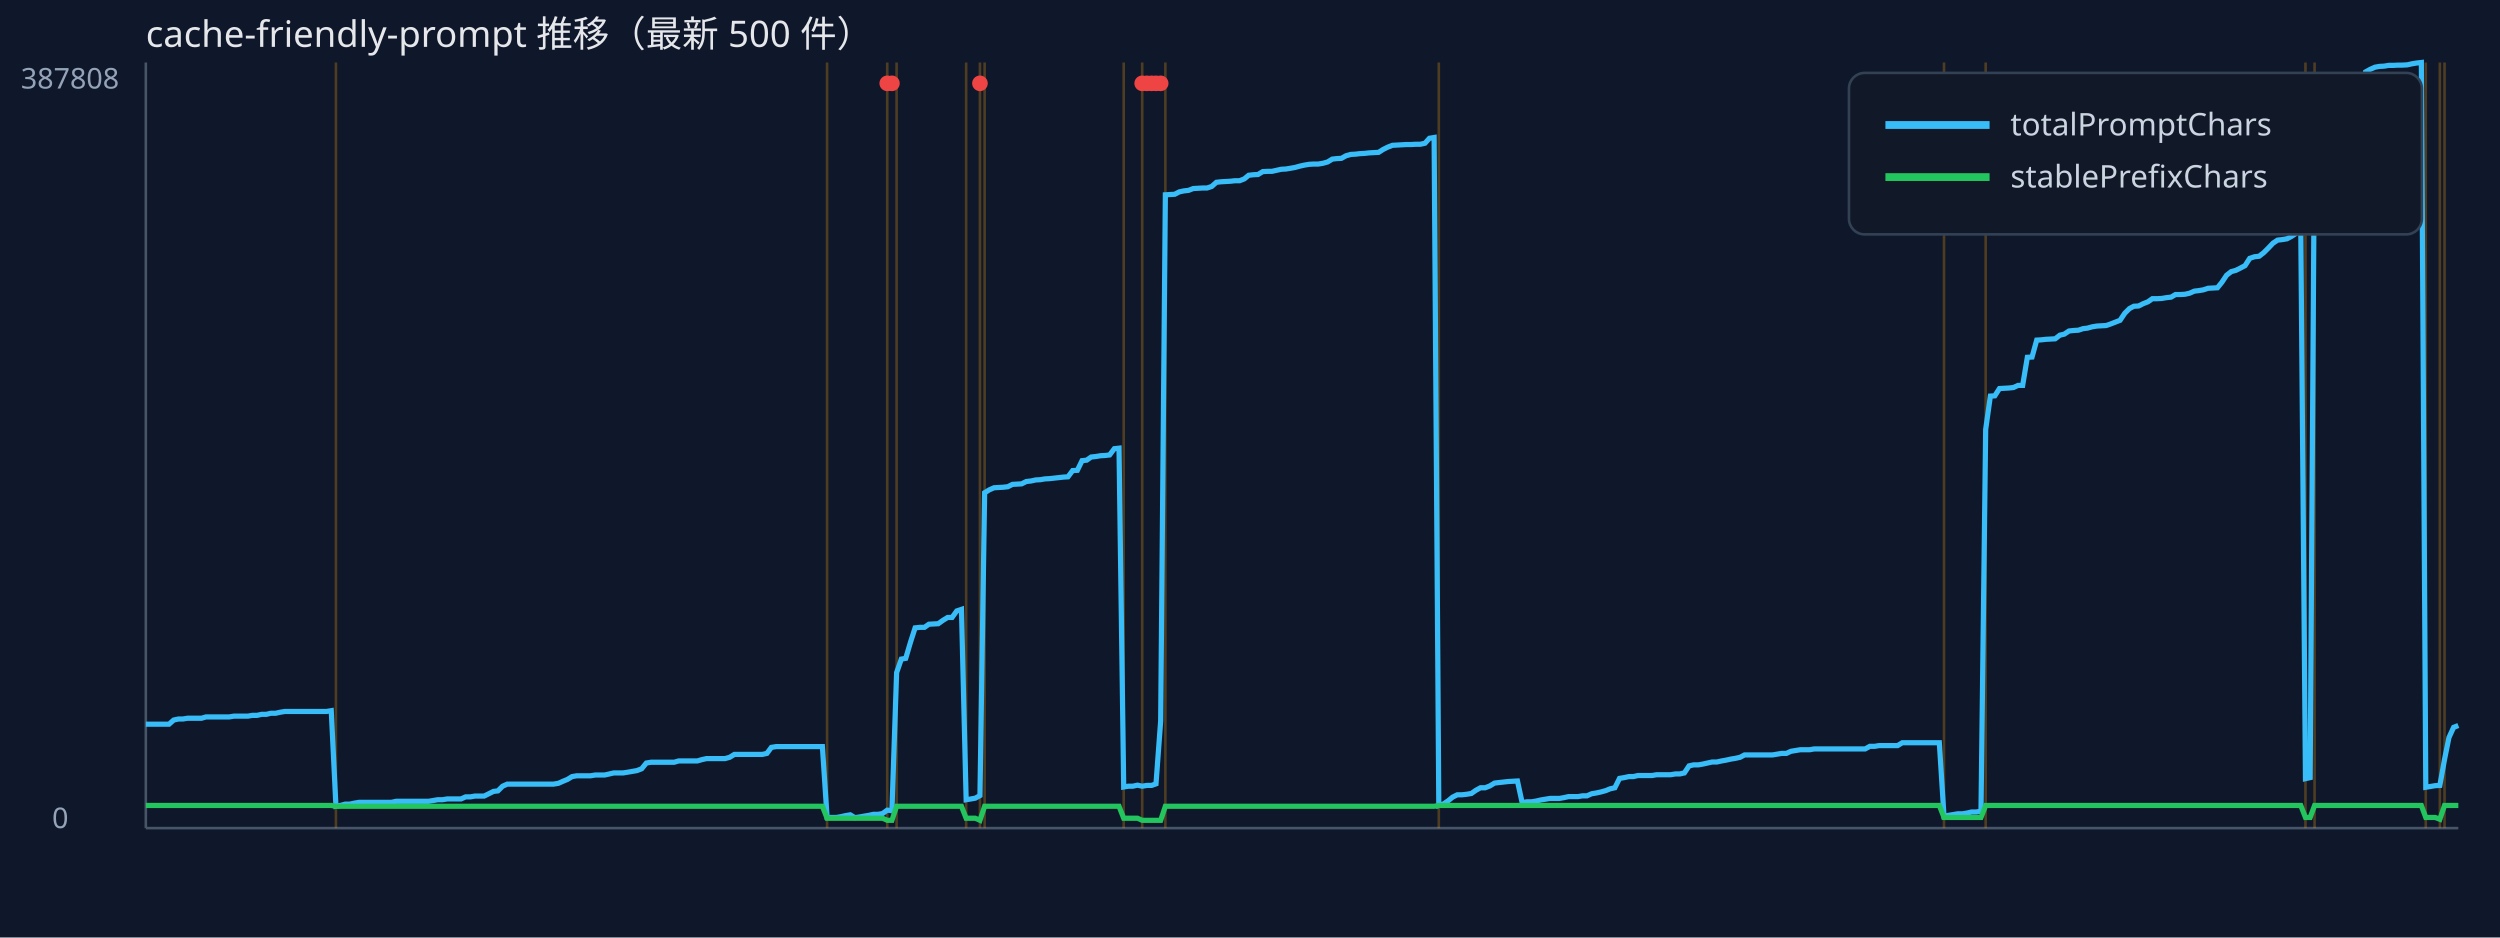
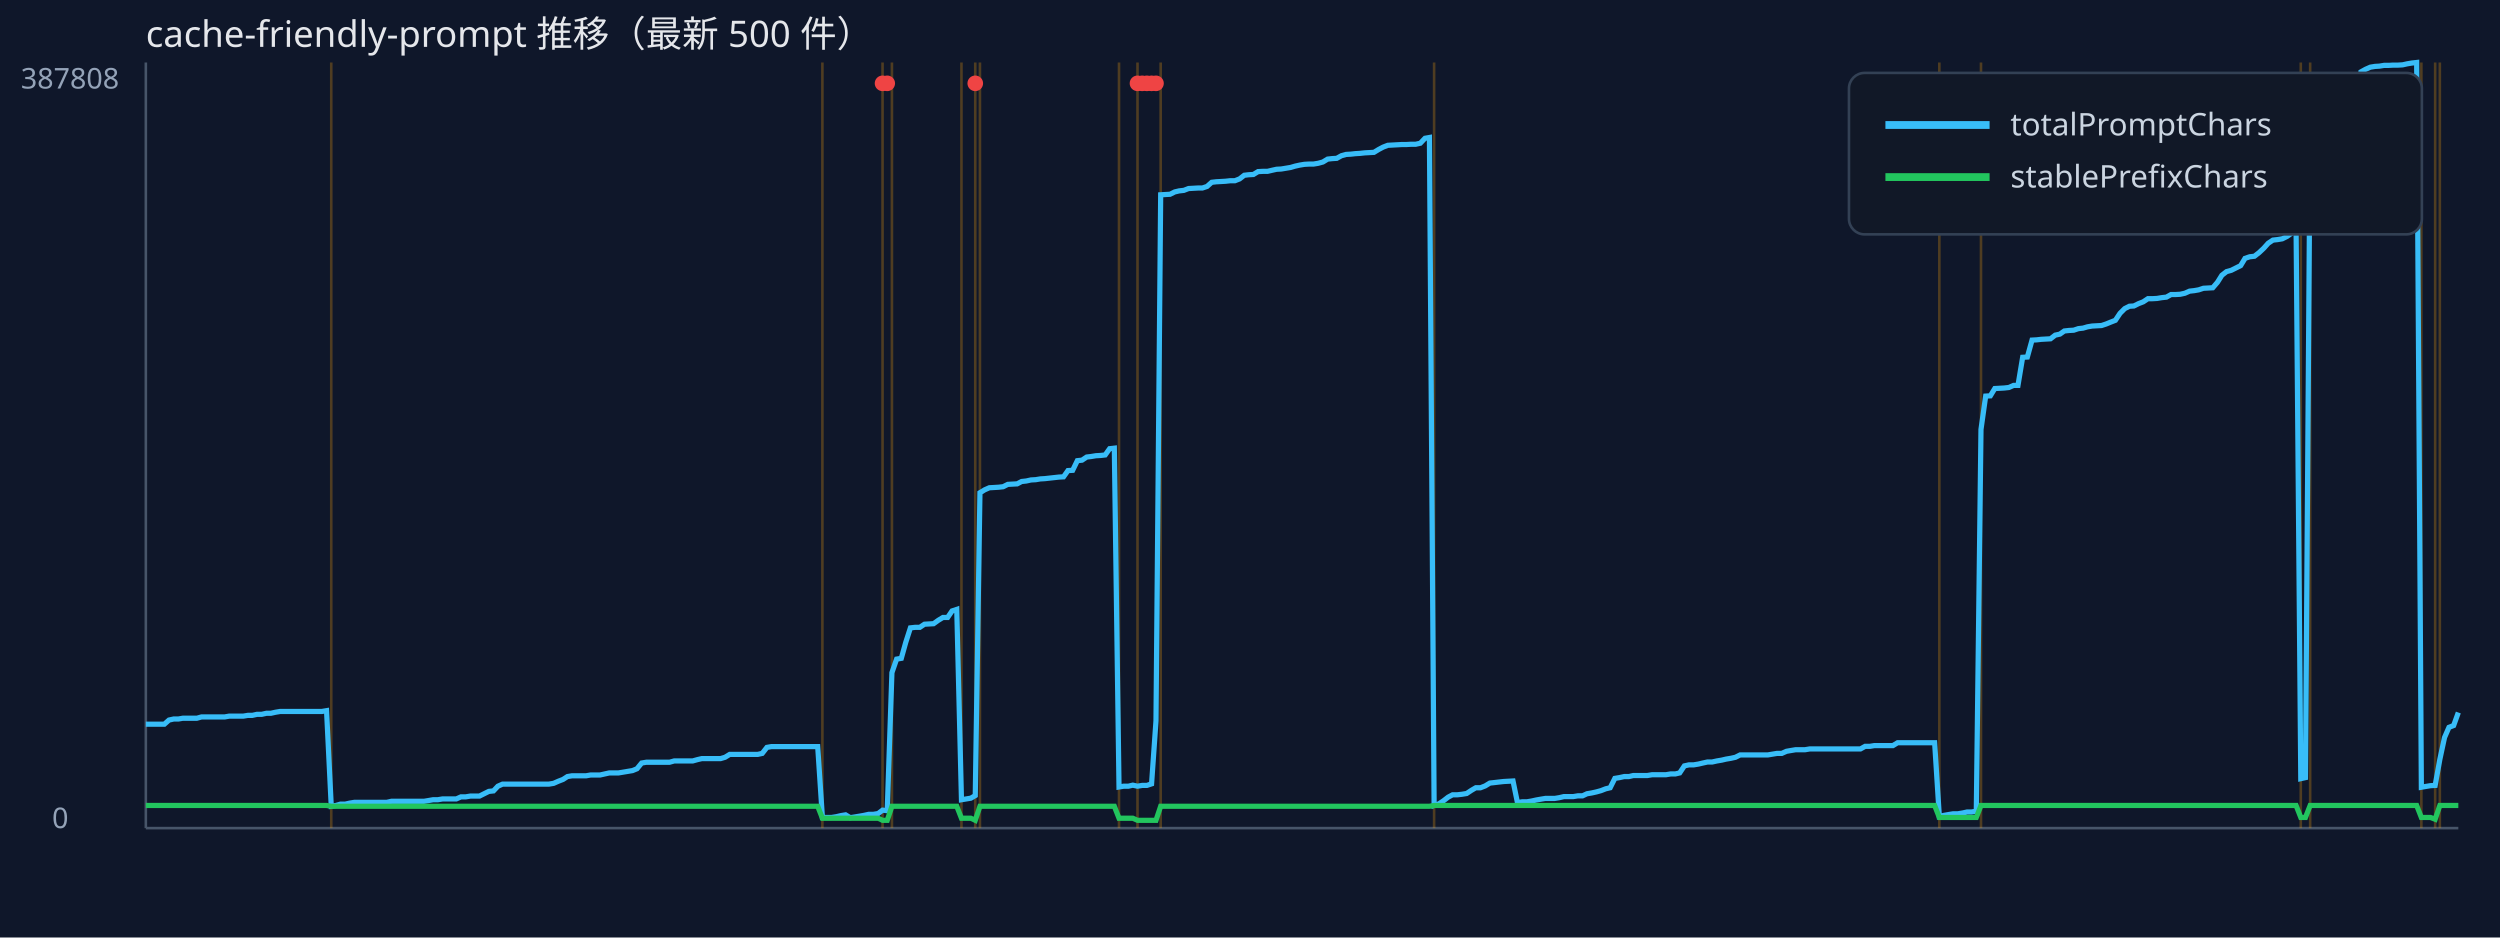
<svg xmlns="http://www.w3.org/2000/svg" width="960" height="360" viewBox="0 0 960 360">
  <rect width="100%" height="100%" fill="#0f172a" />
  <text x="56" y="18" fill="#e5e7eb" font-family="sans-serif" font-size="14">cache-friendly-prompt 推移（最新 500 件）</text>
  <line x1="56" y1="318" x2="944" y2="318" stroke="#475569" />
  <line x1="56" y1="24" x2="56" y2="318" stroke="#475569" />
  <text x="8" y="34" fill="#94a3b8" font-family="sans-serif" font-size="11">387808</text>
  <text x="20" y="318" fill="#94a3b8" font-family="sans-serif" font-size="11">0</text>
-   <line x1="129.0" y1="24" x2="129.0" y2="318" stroke="#f59e0b" stroke-opacity="0.28" />
-   <line x1="317.6" y1="24" x2="317.6" y2="318" stroke="#f59e0b" stroke-opacity="0.28" />
-   <line x1="340.7" y1="24" x2="340.7" y2="318" stroke="#f59e0b" stroke-opacity="0.28" />
-   <line x1="344.3" y1="24" x2="344.3" y2="318" stroke="#f59e0b" stroke-opacity="0.28" />
-   <line x1="371.0" y1="24" x2="371.0" y2="318" stroke="#f59e0b" stroke-opacity="0.28" />
+   <line x1="127.2" y1="24" x2="127.2" y2="318" stroke="#f59e0b" stroke-opacity="0.28" />
+   <line x1="315.8" y1="24" x2="315.8" y2="318" stroke="#f59e0b" stroke-opacity="0.28" />
+   <line x1="338.9" y1="24" x2="338.9" y2="318" stroke="#f59e0b" stroke-opacity="0.28" />
+   <line x1="342.5" y1="24" x2="342.5" y2="318" stroke="#f59e0b" stroke-opacity="0.28" />
+   <line x1="369.2" y1="24" x2="369.2" y2="318" stroke="#f59e0b" stroke-opacity="0.28" />
+   <line x1="374.5" y1="24" x2="374.5" y2="318" stroke="#f59e0b" stroke-opacity="0.28" />
  <line x1="376.3" y1="24" x2="376.3" y2="318" stroke="#f59e0b" stroke-opacity="0.28" />
-   <line x1="378.1" y1="24" x2="378.1" y2="318" stroke="#f59e0b" stroke-opacity="0.28" />
-   <line x1="431.5" y1="24" x2="431.5" y2="318" stroke="#f59e0b" stroke-opacity="0.28" />
-   <line x1="438.6" y1="24" x2="438.6" y2="318" stroke="#f59e0b" stroke-opacity="0.28" />
-   <line x1="447.5" y1="24" x2="447.5" y2="318" stroke="#f59e0b" stroke-opacity="0.28" />
-   <line x1="552.5" y1="24" x2="552.5" y2="318" stroke="#f59e0b" stroke-opacity="0.28" />
-   <line x1="746.5" y1="24" x2="746.5" y2="318" stroke="#f59e0b" stroke-opacity="0.28" />
-   <line x1="762.5" y1="24" x2="762.5" y2="318" stroke="#f59e0b" stroke-opacity="0.28" />
-   <line x1="885.3" y1="24" x2="885.3" y2="318" stroke="#f59e0b" stroke-opacity="0.28" />
-   <line x1="888.8" y1="24" x2="888.8" y2="318" stroke="#f59e0b" stroke-opacity="0.28" />
-   <line x1="931.5" y1="24" x2="931.5" y2="318" stroke="#f59e0b" stroke-opacity="0.28" />
+   <line x1="429.7" y1="24" x2="429.7" y2="318" stroke="#f59e0b" stroke-opacity="0.28" />
+   <line x1="436.8" y1="24" x2="436.8" y2="318" stroke="#f59e0b" stroke-opacity="0.28" />
+   <line x1="445.7" y1="24" x2="445.7" y2="318" stroke="#f59e0b" stroke-opacity="0.28" />
+   <line x1="550.7" y1="24" x2="550.7" y2="318" stroke="#f59e0b" stroke-opacity="0.28" />
+   <line x1="744.7" y1="24" x2="744.7" y2="318" stroke="#f59e0b" stroke-opacity="0.28" />
+   <line x1="760.7" y1="24" x2="760.7" y2="318" stroke="#f59e0b" stroke-opacity="0.28" />
+   <line x1="883.5" y1="24" x2="883.5" y2="318" stroke="#f59e0b" stroke-opacity="0.28" />
+   <line x1="887.1" y1="24" x2="887.1" y2="318" stroke="#f59e0b" stroke-opacity="0.28" />
+   <line x1="929.8" y1="24" x2="929.8" y2="318" stroke="#f59e0b" stroke-opacity="0.28" />
+   <line x1="935.1" y1="24" x2="935.1" y2="318" stroke="#f59e0b" stroke-opacity="0.28" />
  <line x1="936.9" y1="24" x2="936.9" y2="318" stroke="#f59e0b" stroke-opacity="0.28" />
-   <line x1="938.7" y1="24" x2="938.7" y2="318" stroke="#f59e0b" stroke-opacity="0.28" />
-   <polyline fill="none" stroke="#38bdf8" stroke-width="2" points="56.0,278.1 57.8,278.1 59.6,278.1 61.3,278.1 63.1,278.1 64.9,278.1 66.7,276.5 68.5,276.1 70.2,276.1 72.0,275.8 73.8,275.8 75.6,275.8 77.4,275.8 79.1,275.3 80.9,275.3 82.7,275.3 84.5,275.3 86.3,275.3 88.0,275.3 89.8,275.0 91.6,275.0 93.4,275.0 95.2,275.0 96.9,274.7 98.7,274.7 100.5,274.3 102.3,274.3 104.0,273.9 105.8,273.9 107.6,273.5 109.4,273.2 111.2,273.2 112.9,273.2 114.7,273.2 116.5,273.2 118.3,273.2 120.1,273.2 121.8,273.2 123.6,273.2 125.4,273.2 127.2,272.9 129.0,309.6 130.7,309.3 132.5,308.8 134.3,308.8 136.1,308.4 137.9,308.1 139.6,308.1 141.4,308.1 143.2,308.1 145.0,308.1 146.8,308.1 148.5,308.1 150.3,308.1 152.1,307.7 153.9,307.7 155.7,307.7 157.4,307.7 159.2,307.7 161.0,307.7 162.8,307.7 164.6,307.7 166.3,307.4 168.1,307.1 169.9,307.1 171.7,306.8 173.5,306.8 175.2,306.8 177.0,306.8 178.8,306.0 180.6,306.0 182.3,305.7 184.1,305.7 185.9,305.7 187.7,304.8 189.5,303.9 191.2,303.7 193.0,301.9 194.8,301.1 196.6,301.1 198.4,301.1 200.1,301.1 201.9,301.1 203.7,301.1 205.5,301.1 207.3,301.1 209.0,301.1 210.8,301.1 212.6,301.1 214.4,300.8 216.2,300.0 217.9,299.3 219.7,298.2 221.5,297.9 223.3,297.9 225.1,297.9 226.8,297.9 228.6,297.6 230.4,297.6 232.2,297.6 234.0,297.2 235.7,296.8 237.5,296.8 239.3,296.8 241.1,296.5 242.9,296.2 244.6,295.9 246.4,295.2 248.2,293.0 250.0,292.7 251.8,292.7 253.5,292.7 255.3,292.7 257.1,292.7 258.9,292.7 260.6,292.2 262.4,292.2 264.2,292.2 266.0,292.2 267.8,292.2 269.5,291.7 271.3,291.3 273.1,291.3 274.9,291.3 276.7,291.3 278.4,291.3 280.2,290.8 282.0,289.7 283.8,289.7 285.6,289.7 287.3,289.7 289.1,289.7 290.9,289.7 292.7,289.7 294.5,289.3 296.2,287.0 298.0,286.7 299.8,286.7 301.6,286.7 303.4,286.7 305.1,286.7 306.9,286.7 308.7,286.7 310.5,286.7 312.3,286.7 314.0,286.7 315.8,286.7 317.6,313.9 319.4,313.9 321.2,313.9 322.9,313.6 324.7,313.2 326.5,312.9 328.3,314.0 330.1,313.7 331.8,313.4 333.6,313.1 335.4,312.7 337.2,312.7 338.9,312.4 340.7,311.1 342.5,311.3 344.3,258.3 346.1,253.1 347.8,252.8 349.6,246.7 351.4,241.1 353.2,240.9 355.0,240.9 356.7,239.7 358.5,239.6 360.3,239.5 362.1,238.2 363.9,237.1 365.6,237.1 367.4,234.6 369.2,234.0 371.0,307.1 372.8,306.8 374.5,306.5 376.3,305.5 378.1,189.2 379.9,188.1 381.7,187.3 383.4,187.2 385.2,187.1 387.0,186.9 388.8,186.0 390.6,185.9 392.3,185.8 394.1,184.9 395.9,184.7 397.7,184.3 399.5,184.2 401.2,183.9 403.0,183.8 404.8,183.6 406.6,183.4 408.4,183.2 410.1,183.1 411.9,180.7 413.7,180.6 415.5,176.9 417.3,176.7 419.0,175.5 420.8,175.3 422.6,175.0 424.4,174.9 426.1,174.7 427.9,172.3 429.7,172.1 431.5,302.2 433.3,301.9 435.0,301.9 436.8,301.5 438.6,301.9 440.4,301.6 442.2,301.6 443.9,301.0 445.7,276.8 447.5,74.8 449.3,74.7 451.1,74.6 452.8,73.7 454.6,73.3 456.4,73.1 458.2,72.4 460.0,72.3 461.7,72.2 463.5,72.2 465.3,71.6 467.1,70.0 468.9,69.8 470.6,69.7 472.4,69.6 474.2,69.4 476.0,69.4 477.8,68.7 479.5,67.3 481.3,67.1 483.1,67.0 484.9,65.9 486.7,65.8 488.4,65.8 490.2,65.4 492.0,65.0 493.8,64.9 495.6,64.6 497.3,64.3 499.1,63.8 500.9,63.4 502.7,63.1 504.4,63.0 506.2,63.0 508.0,62.7 509.8,62.2 511.6,61.1 513.3,60.9 515.1,60.8 516.9,59.8 518.7,59.3 520.5,59.2 522.2,59.0 524.0,58.9 525.8,58.7 527.6,58.6 529.4,58.5 531.1,57.4 532.9,56.5 534.7,55.8 536.5,55.7 538.3,55.6 540.0,55.5 541.8,55.5 543.6,55.4 545.4,55.4 547.2,55.0 548.9,53.1 550.7,52.8 552.5,309.3 554.3,308.7 556.1,307.5 557.8,306.1 559.6,305.2 561.4,305.2 563.2,305.0 565.0,304.7 566.7,303.5 568.5,302.5 570.3,302.5 572.1,301.8 573.9,300.7 575.6,300.5 577.4,300.3 579.2,300.1 581.0,300.0 582.7,299.9 584.5,308.2 586.3,307.9 588.1,307.9 589.9,307.6 591.6,307.2 593.4,306.9 595.2,306.6 597.0,306.6 598.8,306.6 600.5,306.3 602.3,305.9 604.1,305.9 605.9,305.9 607.7,305.6 609.4,305.6 611.2,304.8 613.0,304.5 614.8,304.1 616.6,303.6 618.3,302.9 620.1,302.5 621.9,298.9 623.7,298.6 625.5,298.2 627.2,298.2 629.0,297.8 630.8,297.8 632.6,297.8 634.4,297.8 636.1,297.5 637.9,297.5 639.7,297.5 641.5,297.5 643.3,297.2 645.0,297.2 646.8,296.8 648.6,294.1 650.4,293.7 652.2,293.7 653.9,293.4 655.7,293.0 657.5,292.6 659.3,292.6 661.1,292.2 662.8,291.9 664.6,291.5 666.4,291.2 668.2,290.8 669.9,289.9 671.7,289.9 673.5,289.9 675.3,289.9 677.1,289.9 678.8,289.9 680.6,289.9 682.4,289.6 684.2,289.3 686.0,289.3 687.7,288.5 689.5,288.2 691.3,287.9 693.1,287.9 694.9,287.9 696.6,287.6 698.4,287.6 700.2,287.6 702.0,287.6 703.8,287.6 705.5,287.6 707.3,287.6 709.1,287.6 710.9,287.6 712.7,287.6 714.4,287.6 716.2,287.6 718.0,286.6 719.8,286.6 721.6,286.3 723.3,286.3 725.1,286.3 726.9,286.3 728.7,286.3 730.5,285.2 732.2,285.2 734.0,285.2 735.8,285.2 737.6,285.2 739.4,285.2 741.1,285.2 742.9,285.2 744.7,285.2 746.5,313.5 748.2,313.1 750.0,312.8 751.8,312.5 753.6,312.5 755.4,312.2 757.1,311.8 758.9,311.8 760.7,311.5 762.5,164.9 764.3,152.1 766.0,152.0 767.8,149.2 769.6,149.1 771.4,149.0 773.2,148.8 774.9,148.0 776.7,148.0 778.5,137.2 780.3,137.1 782.1,130.6 783.8,130.5 785.6,130.3 787.4,130.2 789.2,130.1 791.0,128.7 792.7,128.3 794.5,127.1 796.3,126.9 798.1,126.8 799.9,126.2 801.6,126.0 803.4,125.5 805.2,125.2 807.0,125.1 808.8,125.0 810.5,124.4 812.3,123.7 814.1,123.0 815.9,120.3 817.7,118.5 819.4,117.6 821.2,117.5 823.0,116.6 824.8,115.9 826.5,114.7 828.3,114.7 830.1,114.6 831.9,114.3 833.7,114.1 835.4,113.1 837.2,113.1 839.0,113.0 840.8,112.6 842.6,111.8 844.3,111.6 846.1,111.3 847.9,110.7 849.7,110.6 851.5,110.5 853.2,108.4 855.0,105.7 856.8,104.3 858.6,103.8 860.4,102.9 862.1,102.0 863.9,99.2 865.7,98.6 867.5,98.4 869.3,97.0 871.0,95.3 872.8,93.4 874.6,92.2 876.4,92.0 878.2,91.7 879.9,90.8 881.7,89.6 883.5,88.1 885.3,299.0 887.1,298.6 888.8,46.3 890.6,45.7 892.4,45.3 894.2,45.1 896.0,45.0 897.7,44.9 899.5,44.8 901.3,44.7 903.1,44.6 904.8,44.5 906.6,44.5 908.4,27.6 910.2,26.6 912.0,25.8 913.7,25.5 915.5,25.4 917.3,25.1 919.1,25.1 920.9,25.0 922.6,25.0 924.4,24.9 926.2,24.5 928.0,24.2 929.8,24.0 931.5,302.3 933.3,302.0 935.1,301.7 936.9,301.6 938.7,291.6 940.4,283.2 942.2,279.3 944.0,278.6" />
-   <polyline fill="none" stroke="#22c55e" stroke-width="2" points="56.0,309.3 57.8,309.3 59.6,309.3 61.3,309.3 63.1,309.3 64.9,309.3 66.7,309.3 68.5,309.3 70.2,309.3 72.0,309.3 73.8,309.3 75.6,309.3 77.4,309.3 79.1,309.3 80.9,309.3 82.7,309.3 84.5,309.3 86.3,309.3 88.0,309.3 89.8,309.3 91.6,309.3 93.4,309.3 95.2,309.3 96.9,309.3 98.7,309.3 100.5,309.3 102.3,309.3 104.0,309.3 105.8,309.3 107.6,309.3 109.4,309.3 111.2,309.3 112.9,309.3 114.7,309.3 116.5,309.3 118.3,309.3 120.1,309.3 121.8,309.3 123.6,309.3 125.4,309.3 127.2,309.3 129.0,309.6 130.7,309.6 132.5,309.6 134.3,309.6 136.1,309.6 137.9,309.6 139.6,309.6 141.4,309.6 143.2,309.6 145.0,309.6 146.8,309.6 148.5,309.6 150.3,309.6 152.1,309.6 153.9,309.6 155.7,309.6 157.4,309.6 159.2,309.6 161.0,309.6 162.8,309.6 164.6,309.6 166.3,309.6 168.1,309.6 169.9,309.6 171.7,309.6 173.5,309.6 175.2,309.6 177.0,309.6 178.8,309.6 180.6,309.6 182.3,309.6 184.1,309.6 185.9,309.6 187.7,309.6 189.5,309.6 191.2,309.6 193.0,309.6 194.8,309.6 196.6,309.6 198.4,309.6 200.1,309.6 201.9,309.6 203.7,309.6 205.5,309.6 207.3,309.6 209.0,309.6 210.8,309.6 212.6,309.6 214.4,309.6 216.2,309.6 217.9,309.6 219.7,309.6 221.5,309.6 223.3,309.6 225.1,309.6 226.8,309.6 228.6,309.6 230.4,309.6 232.2,309.6 234.0,309.6 235.7,309.6 237.5,309.6 239.3,309.6 241.1,309.6 242.9,309.6 244.6,309.6 246.4,309.6 248.2,309.6 250.0,309.6 251.8,309.6 253.5,309.6 255.3,309.6 257.1,309.6 258.9,309.6 260.6,309.6 262.4,309.6 264.2,309.6 266.0,309.6 267.8,309.6 269.5,309.6 271.3,309.6 273.1,309.6 274.9,309.6 276.7,309.6 278.4,309.6 280.2,309.6 282.0,309.6 283.8,309.6 285.6,309.6 287.3,309.6 289.1,309.6 290.9,309.6 292.7,309.6 294.5,309.6 296.2,309.6 298.0,309.6 299.8,309.6 301.6,309.6 303.4,309.6 305.1,309.6 306.9,309.6 308.7,309.6 310.5,309.6 312.3,309.6 314.0,309.6 315.8,309.6 317.6,314.2 319.4,314.2 321.2,314.2 322.9,314.2 324.7,314.2 326.5,314.2 328.3,314.2 330.1,314.2 331.8,314.2 333.6,314.2 335.4,314.2 337.2,314.2 338.9,314.2 340.7,315.0 342.5,315.0 344.3,309.6 346.1,309.6 347.8,309.6 349.6,309.6 351.4,309.6 353.2,309.6 355.0,309.6 356.7,309.6 358.5,309.6 360.3,309.6 362.1,309.6 363.9,309.6 365.6,309.6 367.4,309.6 369.2,309.6 371.0,314.2 372.8,314.2 374.5,314.2 376.3,315.0 378.1,309.6 379.9,309.6 381.7,309.6 383.4,309.6 385.2,309.6 387.0,309.6 388.8,309.6 390.6,309.6 392.3,309.6 394.1,309.6 395.9,309.6 397.7,309.6 399.5,309.6 401.2,309.6 403.0,309.6 404.8,309.6 406.6,309.6 408.4,309.6 410.1,309.6 411.9,309.6 413.7,309.6 415.5,309.6 417.3,309.6 419.0,309.6 420.8,309.6 422.6,309.6 424.4,309.6 426.1,309.6 427.9,309.6 429.7,309.6 431.5,314.2 433.3,314.2 435.0,314.2 436.8,314.2 438.6,315.0 440.4,315.0 442.2,315.0 443.9,315.0 445.7,315.0 447.5,309.6 449.3,309.6 451.1,309.6 452.8,309.6 454.6,309.6 456.4,309.6 458.2,309.6 460.0,309.6 461.7,309.6 463.5,309.6 465.3,309.6 467.1,309.6 468.9,309.6 470.6,309.6 472.4,309.6 474.2,309.6 476.0,309.6 477.8,309.6 479.5,309.6 481.3,309.6 483.1,309.6 484.9,309.6 486.7,309.6 488.4,309.6 490.2,309.6 492.0,309.6 493.8,309.6 495.6,309.6 497.3,309.6 499.1,309.6 500.9,309.6 502.7,309.6 504.4,309.6 506.2,309.6 508.0,309.6 509.8,309.6 511.6,309.6 513.3,309.6 515.1,309.6 516.9,309.6 518.7,309.6 520.5,309.6 522.2,309.6 524.0,309.6 525.8,309.6 527.6,309.6 529.4,309.6 531.1,309.6 532.9,309.6 534.7,309.6 536.5,309.6 538.3,309.6 540.0,309.6 541.8,309.6 543.6,309.6 545.4,309.6 547.2,309.6 548.9,309.6 550.7,309.6 552.5,309.3 554.3,309.3 556.1,309.3 557.8,309.3 559.6,309.3 561.4,309.3 563.2,309.3 565.0,309.3 566.7,309.3 568.5,309.3 570.3,309.3 572.1,309.3 573.9,309.3 575.6,309.3 577.4,309.3 579.2,309.3 581.0,309.3 582.7,309.3 584.5,309.3 586.3,309.3 588.1,309.3 589.9,309.3 591.6,309.3 593.4,309.3 595.2,309.3 597.0,309.3 598.8,309.3 600.5,309.3 602.3,309.3 604.1,309.3 605.9,309.3 607.7,309.3 609.4,309.3 611.2,309.3 613.0,309.3 614.8,309.3 616.6,309.3 618.3,309.3 620.1,309.3 621.9,309.3 623.7,309.3 625.5,309.3 627.2,309.3 629.0,309.3 630.8,309.3 632.6,309.3 634.4,309.3 636.1,309.3 637.9,309.3 639.7,309.3 641.5,309.3 643.3,309.3 645.0,309.3 646.8,309.3 648.6,309.3 650.4,309.3 652.2,309.3 653.9,309.3 655.7,309.3 657.5,309.3 659.3,309.3 661.1,309.3 662.8,309.3 664.6,309.3 666.4,309.3 668.2,309.3 669.9,309.3 671.7,309.3 673.5,309.3 675.3,309.3 677.1,309.3 678.8,309.3 680.6,309.3 682.4,309.3 684.2,309.3 686.0,309.3 687.7,309.3 689.5,309.3 691.3,309.3 693.1,309.3 694.9,309.3 696.6,309.3 698.4,309.3 700.2,309.3 702.0,309.3 703.8,309.3 705.5,309.3 707.3,309.3 709.1,309.3 710.9,309.3 712.7,309.3 714.4,309.3 716.2,309.3 718.0,309.3 719.8,309.3 721.6,309.3 723.3,309.3 725.1,309.3 726.9,309.3 728.7,309.3 730.5,309.3 732.2,309.3 734.0,309.3 735.8,309.3 737.6,309.3 739.4,309.3 741.1,309.3 742.9,309.3 744.7,309.3 746.5,313.9 748.2,313.9 750.0,313.9 751.8,313.9 753.6,313.9 755.4,313.9 757.1,313.9 758.9,313.9 760.7,313.9 762.5,309.3 764.3,309.3 766.0,309.3 767.8,309.3 769.6,309.3 771.4,309.3 773.2,309.3 774.9,309.3 776.7,309.3 778.5,309.3 780.3,309.3 782.1,309.3 783.8,309.3 785.6,309.3 787.4,309.3 789.2,309.3 791.0,309.3 792.7,309.3 794.5,309.3 796.3,309.3 798.1,309.3 799.9,309.3 801.6,309.3 803.4,309.3 805.2,309.3 807.0,309.3 808.8,309.3 810.5,309.3 812.3,309.3 814.1,309.3 815.9,309.3 817.7,309.3 819.4,309.3 821.2,309.3 823.0,309.3 824.8,309.3 826.5,309.3 828.3,309.3 830.1,309.3 831.9,309.3 833.7,309.3 835.4,309.3 837.2,309.3 839.0,309.3 840.8,309.3 842.6,309.3 844.3,309.3 846.1,309.3 847.9,309.3 849.7,309.3 851.5,309.3 853.2,309.3 855.0,309.3 856.8,309.3 858.6,309.3 860.4,309.3 862.1,309.3 863.9,309.3 865.7,309.3 867.5,309.3 869.3,309.3 871.0,309.3 872.8,309.3 874.6,309.3 876.4,309.3 878.2,309.3 879.9,309.3 881.7,309.3 883.5,309.3 885.3,313.9 887.1,313.9 888.8,309.3 890.6,309.3 892.4,309.3 894.2,309.3 896.0,309.3 897.7,309.3 899.5,309.3 901.3,309.3 903.1,309.3 904.8,309.3 906.6,309.3 908.4,309.3 910.2,309.3 912.0,309.3 913.7,309.3 915.5,309.3 917.3,309.3 919.1,309.3 920.9,309.3 922.6,309.3 924.4,309.3 926.2,309.3 928.0,309.3 929.8,309.3 931.5,313.9 933.3,313.9 935.1,313.9 936.9,314.6 938.7,309.3 940.4,309.3 942.2,309.3 944.0,309.3" />
+   <polyline fill="none" stroke="#38bdf8" stroke-width="2" points="56.0,278.1 57.8,278.1 59.6,278.1 61.3,278.1 63.1,278.1 64.9,276.5 66.7,276.1 68.5,276.1 70.2,275.8 72.0,275.8 73.8,275.8 75.6,275.8 77.4,275.3 79.1,275.3 80.9,275.3 82.7,275.3 84.5,275.3 86.3,275.3 88.0,275.0 89.8,275.0 91.6,275.0 93.4,275.0 95.2,274.7 96.9,274.7 98.7,274.3 100.5,274.3 102.3,273.9 104.0,273.9 105.8,273.5 107.6,273.2 109.4,273.2 111.2,273.2 112.9,273.2 114.7,273.2 116.5,273.2 118.3,273.2 120.1,273.2 121.8,273.2 123.6,273.2 125.4,272.9 127.2,309.6 129.0,309.3 130.7,308.8 132.5,308.8 134.3,308.4 136.1,308.1 137.9,308.1 139.6,308.1 141.4,308.1 143.2,308.1 145.0,308.1 146.8,308.1 148.5,308.1 150.3,307.7 152.1,307.7 153.9,307.7 155.7,307.7 157.4,307.7 159.2,307.7 161.0,307.7 162.8,307.7 164.6,307.4 166.3,307.1 168.1,307.1 169.9,306.8 171.7,306.8 173.5,306.8 175.2,306.8 177.0,306.0 178.8,306.0 180.6,305.7 182.3,305.7 184.1,305.7 185.9,304.8 187.7,303.9 189.5,303.7 191.2,301.9 193.0,301.1 194.8,301.1 196.6,301.1 198.4,301.1 200.1,301.1 201.9,301.1 203.7,301.1 205.5,301.1 207.3,301.1 209.0,301.1 210.8,301.1 212.6,300.8 214.4,300.0 216.2,299.3 217.9,298.2 219.7,297.9 221.5,297.9 223.3,297.9 225.1,297.9 226.8,297.6 228.6,297.6 230.4,297.6 232.2,297.2 234.0,296.8 235.7,296.8 237.5,296.8 239.3,296.5 241.1,296.2 242.9,295.9 244.6,295.2 246.4,293.0 248.2,292.7 250.0,292.7 251.8,292.7 253.5,292.7 255.3,292.7 257.1,292.7 258.9,292.2 260.6,292.2 262.4,292.2 264.2,292.2 266.0,292.2 267.8,291.7 269.5,291.3 271.3,291.3 273.1,291.3 274.9,291.3 276.7,291.3 278.4,290.8 280.2,289.7 282.0,289.7 283.8,289.7 285.6,289.7 287.3,289.7 289.1,289.7 290.9,289.7 292.7,289.3 294.5,287.0 296.2,286.7 298.0,286.7 299.8,286.7 301.6,286.7 303.4,286.7 305.1,286.7 306.9,286.7 308.7,286.7 310.5,286.7 312.3,286.7 314.0,286.7 315.8,313.9 317.6,313.9 319.4,313.9 321.2,313.6 322.9,313.2 324.7,312.9 326.5,314.0 328.3,313.7 330.1,313.4 331.8,313.1 333.6,312.7 335.4,312.7 337.2,312.4 338.9,311.1 340.7,311.3 342.5,258.3 344.3,253.1 346.1,252.8 347.8,246.7 349.6,241.1 351.4,240.9 353.2,240.9 355.0,239.7 356.7,239.6 358.5,239.5 360.3,238.2 362.1,237.1 363.9,237.1 365.6,234.6 367.4,234.0 369.2,307.1 371.0,306.8 372.8,306.5 374.5,305.5 376.3,189.2 378.1,188.1 379.9,187.3 381.7,187.2 383.4,187.1 385.2,186.9 387.0,186.0 388.8,185.9 390.6,185.8 392.3,184.9 394.1,184.7 395.9,184.3 397.7,184.2 399.5,183.9 401.2,183.8 403.0,183.6 404.8,183.4 406.6,183.2 408.4,183.1 410.1,180.7 411.9,180.6 413.7,176.9 415.5,176.7 417.3,175.5 419.0,175.3 420.8,175.0 422.6,174.9 424.4,174.7 426.1,172.3 427.9,172.1 429.7,302.2 431.5,301.9 433.3,301.9 435.0,301.5 436.8,301.9 438.6,301.6 440.4,301.6 442.2,301.0 443.9,276.8 445.7,74.8 447.5,74.7 449.3,74.6 451.1,73.7 452.8,73.3 454.6,73.1 456.4,72.4 458.2,72.3 460.0,72.2 461.7,72.2 463.5,71.6 465.3,70.0 467.1,69.8 468.9,69.7 470.6,69.6 472.4,69.4 474.2,69.4 476.0,68.7 477.8,67.3 479.5,67.1 481.3,67.0 483.1,65.9 484.9,65.8 486.7,65.8 488.4,65.4 490.2,65.0 492.0,64.9 493.8,64.6 495.6,64.3 497.3,63.8 499.1,63.4 500.9,63.1 502.7,63.0 504.4,63.0 506.2,62.7 508.0,62.2 509.8,61.1 511.6,60.9 513.3,60.8 515.1,59.8 516.9,59.3 518.7,59.2 520.5,59.0 522.2,58.9 524.0,58.7 525.8,58.6 527.6,58.5 529.4,57.4 531.1,56.5 532.9,55.8 534.7,55.7 536.5,55.6 538.3,55.5 540.0,55.5 541.8,55.4 543.6,55.4 545.4,55.0 547.2,53.1 548.9,52.8 550.7,309.3 552.5,308.7 554.3,307.5 556.1,306.1 557.8,305.2 559.6,305.2 561.4,305.0 563.2,304.7 565.0,303.5 566.7,302.5 568.5,302.5 570.3,301.8 572.1,300.7 573.9,300.5 575.6,300.3 577.4,300.1 579.2,300.0 581.0,299.9 582.7,308.2 584.5,307.9 586.3,307.9 588.1,307.6 589.9,307.2 591.6,306.9 593.4,306.6 595.2,306.6 597.0,306.6 598.8,306.3 600.5,305.9 602.3,305.9 604.1,305.9 605.9,305.6 607.7,305.6 609.4,304.8 611.2,304.5 613.0,304.1 614.8,303.6 616.6,302.9 618.3,302.5 620.1,298.9 621.9,298.6 623.7,298.2 625.5,298.2 627.2,297.8 629.0,297.8 630.8,297.8 632.6,297.8 634.4,297.5 636.1,297.5 637.9,297.5 639.7,297.5 641.5,297.2 643.3,297.2 645.0,296.8 646.8,294.1 648.6,293.7 650.4,293.7 652.2,293.4 653.9,293.0 655.7,292.6 657.5,292.6 659.3,292.2 661.1,291.9 662.8,291.5 664.6,291.2 666.4,290.8 668.2,289.9 669.9,289.9 671.7,289.9 673.5,289.9 675.3,289.9 677.1,289.9 678.8,289.9 680.6,289.6 682.4,289.3 684.2,289.3 686.0,288.5 687.7,288.2 689.5,287.9 691.3,287.9 693.1,287.9 694.9,287.6 696.6,287.6 698.4,287.6 700.2,287.6 702.0,287.6 703.8,287.6 705.5,287.6 707.3,287.6 709.1,287.6 710.9,287.6 712.7,287.6 714.4,287.6 716.2,286.6 718.0,286.6 719.8,286.3 721.6,286.3 723.3,286.3 725.1,286.3 726.9,286.3 728.7,285.2 730.5,285.2 732.2,285.2 734.0,285.2 735.8,285.2 737.6,285.2 739.4,285.2 741.1,285.2 742.9,285.2 744.7,313.5 746.5,313.1 748.2,312.8 750.0,312.5 751.8,312.5 753.6,312.2 755.4,311.8 757.1,311.8 758.9,311.5 760.7,164.9 762.5,152.1 764.3,152.0 766.0,149.2 767.8,149.1 769.6,149.0 771.4,148.8 773.2,148.0 774.9,148.0 776.7,137.2 778.5,137.1 780.3,130.6 782.1,130.5 783.8,130.3 785.6,130.2 787.4,130.1 789.2,128.7 791.0,128.3 792.7,127.1 794.5,126.9 796.3,126.8 798.1,126.2 799.9,126.0 801.6,125.5 803.4,125.2 805.2,125.1 807.0,125.0 808.8,124.4 810.5,123.7 812.3,123.0 814.1,120.3 815.9,118.5 817.7,117.6 819.4,117.5 821.2,116.6 823.0,115.9 824.8,114.7 826.5,114.7 828.3,114.6 830.1,114.3 831.9,114.1 833.7,113.1 835.4,113.1 837.2,113.0 839.0,112.6 840.8,111.8 842.6,111.6 844.3,111.3 846.1,110.7 847.9,110.6 849.7,110.5 851.5,108.4 853.2,105.7 855.0,104.3 856.8,103.8 858.6,102.9 860.4,102.0 862.1,99.2 863.9,98.6 865.7,98.4 867.5,97.0 869.3,95.3 871.0,93.4 872.8,92.2 874.6,92.0 876.4,91.7 878.2,90.8 879.9,89.6 881.7,88.1 883.5,299.0 885.3,298.6 887.1,46.3 888.8,45.7 890.6,45.3 892.4,45.1 894.2,45.0 896.0,44.9 897.7,44.8 899.5,44.7 901.3,44.6 903.1,44.5 904.8,44.5 906.6,27.6 908.4,26.6 910.2,25.8 912.0,25.5 913.7,25.4 915.5,25.1 917.3,25.1 919.1,25.0 920.9,25.0 922.6,24.9 924.4,24.5 926.2,24.2 928.0,24.0 929.8,302.3 931.5,302.0 933.3,301.7 935.1,301.6 936.9,291.6 938.7,283.2 940.4,279.3 942.2,278.6 944.0,273.6" />
+   <polyline fill="none" stroke="#22c55e" stroke-width="2" points="56.0,309.3 57.8,309.3 59.6,309.3 61.3,309.3 63.1,309.3 64.9,309.3 66.7,309.3 68.5,309.3 70.2,309.3 72.0,309.3 73.8,309.3 75.6,309.3 77.4,309.3 79.1,309.3 80.9,309.3 82.7,309.3 84.5,309.3 86.3,309.3 88.0,309.3 89.8,309.3 91.6,309.3 93.4,309.3 95.2,309.3 96.9,309.3 98.7,309.3 100.5,309.3 102.3,309.3 104.0,309.3 105.8,309.3 107.6,309.3 109.4,309.3 111.2,309.3 112.9,309.3 114.7,309.3 116.5,309.3 118.3,309.3 120.1,309.3 121.8,309.3 123.6,309.3 125.4,309.3 127.2,309.6 129.0,309.6 130.7,309.6 132.5,309.6 134.3,309.6 136.1,309.6 137.9,309.6 139.6,309.6 141.4,309.6 143.2,309.6 145.0,309.6 146.8,309.6 148.5,309.6 150.3,309.6 152.1,309.6 153.9,309.6 155.7,309.6 157.4,309.6 159.2,309.6 161.0,309.6 162.8,309.6 164.6,309.6 166.3,309.6 168.1,309.6 169.9,309.6 171.7,309.6 173.5,309.6 175.2,309.6 177.0,309.6 178.8,309.6 180.6,309.6 182.3,309.6 184.1,309.6 185.9,309.6 187.7,309.6 189.5,309.6 191.2,309.6 193.0,309.6 194.8,309.6 196.6,309.6 198.4,309.6 200.1,309.6 201.9,309.6 203.7,309.6 205.5,309.6 207.3,309.6 209.0,309.6 210.8,309.6 212.6,309.6 214.4,309.6 216.2,309.6 217.9,309.6 219.7,309.6 221.5,309.6 223.3,309.6 225.1,309.6 226.8,309.6 228.6,309.6 230.4,309.6 232.2,309.6 234.0,309.6 235.7,309.6 237.5,309.6 239.3,309.6 241.1,309.6 242.9,309.6 244.6,309.6 246.4,309.6 248.2,309.6 250.0,309.6 251.8,309.6 253.5,309.6 255.3,309.6 257.1,309.6 258.9,309.6 260.6,309.6 262.4,309.6 264.2,309.6 266.0,309.6 267.8,309.6 269.5,309.6 271.3,309.6 273.1,309.6 274.9,309.6 276.7,309.6 278.4,309.6 280.2,309.6 282.0,309.6 283.8,309.6 285.6,309.6 287.3,309.6 289.1,309.6 290.9,309.6 292.7,309.6 294.5,309.6 296.2,309.6 298.0,309.6 299.8,309.6 301.6,309.6 303.4,309.6 305.1,309.6 306.9,309.6 308.7,309.6 310.5,309.6 312.3,309.6 314.0,309.6 315.8,314.2 317.6,314.2 319.4,314.2 321.2,314.2 322.9,314.2 324.7,314.2 326.5,314.2 328.3,314.2 330.1,314.2 331.8,314.2 333.6,314.2 335.4,314.2 337.2,314.2 338.9,315.0 340.7,315.0 342.5,309.6 344.3,309.6 346.1,309.6 347.8,309.6 349.6,309.6 351.4,309.6 353.2,309.6 355.0,309.6 356.7,309.6 358.5,309.6 360.3,309.6 362.1,309.6 363.9,309.6 365.6,309.6 367.4,309.6 369.2,314.2 371.0,314.2 372.8,314.2 374.5,315.0 376.3,309.6 378.1,309.6 379.9,309.6 381.7,309.6 383.4,309.6 385.2,309.6 387.0,309.6 388.8,309.6 390.6,309.6 392.3,309.6 394.1,309.6 395.9,309.6 397.7,309.6 399.5,309.6 401.2,309.6 403.0,309.6 404.8,309.6 406.6,309.6 408.4,309.6 410.1,309.6 411.9,309.6 413.7,309.6 415.5,309.6 417.3,309.6 419.0,309.6 420.8,309.6 422.6,309.6 424.4,309.6 426.1,309.6 427.9,309.6 429.7,314.2 431.5,314.2 433.3,314.2 435.0,314.2 436.8,315.0 438.6,315.0 440.4,315.0 442.2,315.0 443.9,315.0 445.7,309.6 447.5,309.6 449.3,309.6 451.1,309.6 452.8,309.6 454.6,309.6 456.4,309.6 458.2,309.6 460.0,309.6 461.7,309.6 463.5,309.6 465.3,309.6 467.1,309.6 468.9,309.6 470.6,309.6 472.4,309.6 474.2,309.6 476.0,309.6 477.8,309.6 479.5,309.6 481.3,309.6 483.1,309.6 484.9,309.6 486.7,309.6 488.4,309.6 490.2,309.6 492.0,309.6 493.8,309.6 495.6,309.6 497.3,309.6 499.1,309.6 500.9,309.6 502.7,309.6 504.4,309.6 506.2,309.6 508.0,309.6 509.8,309.6 511.6,309.6 513.3,309.6 515.1,309.6 516.9,309.6 518.7,309.6 520.5,309.6 522.2,309.6 524.0,309.6 525.8,309.6 527.6,309.6 529.4,309.6 531.1,309.6 532.9,309.6 534.7,309.6 536.5,309.6 538.3,309.6 540.0,309.6 541.8,309.6 543.6,309.6 545.4,309.6 547.2,309.6 548.9,309.6 550.7,309.3 552.5,309.3 554.3,309.3 556.1,309.3 557.8,309.3 559.6,309.3 561.4,309.3 563.2,309.3 565.0,309.3 566.7,309.3 568.5,309.3 570.3,309.3 572.1,309.3 573.9,309.3 575.6,309.3 577.4,309.3 579.2,309.3 581.0,309.3 582.7,309.3 584.5,309.3 586.3,309.3 588.1,309.3 589.9,309.3 591.6,309.3 593.4,309.3 595.2,309.3 597.0,309.3 598.8,309.3 600.5,309.3 602.3,309.3 604.1,309.3 605.9,309.3 607.7,309.3 609.4,309.3 611.2,309.3 613.0,309.3 614.8,309.3 616.6,309.3 618.3,309.3 620.1,309.3 621.9,309.3 623.7,309.3 625.5,309.3 627.2,309.3 629.0,309.3 630.8,309.3 632.6,309.3 634.4,309.3 636.1,309.3 637.9,309.3 639.7,309.3 641.5,309.3 643.3,309.3 645.0,309.3 646.8,309.3 648.6,309.3 650.4,309.3 652.2,309.3 653.9,309.3 655.7,309.3 657.5,309.3 659.3,309.3 661.1,309.3 662.8,309.3 664.6,309.3 666.4,309.3 668.2,309.3 669.9,309.3 671.7,309.3 673.5,309.3 675.3,309.3 677.1,309.3 678.8,309.3 680.6,309.3 682.4,309.3 684.2,309.3 686.0,309.3 687.7,309.3 689.5,309.3 691.3,309.3 693.1,309.3 694.9,309.3 696.6,309.3 698.4,309.3 700.2,309.3 702.0,309.3 703.8,309.3 705.5,309.3 707.3,309.3 709.1,309.3 710.9,309.3 712.7,309.3 714.4,309.3 716.2,309.3 718.0,309.3 719.8,309.3 721.6,309.3 723.3,309.3 725.1,309.3 726.9,309.3 728.7,309.3 730.5,309.3 732.2,309.3 734.0,309.3 735.8,309.3 737.6,309.3 739.4,309.3 741.1,309.3 742.9,309.3 744.7,313.9 746.5,313.9 748.2,313.9 750.0,313.9 751.8,313.9 753.6,313.9 755.4,313.9 757.1,313.9 758.9,313.9 760.7,309.3 762.5,309.3 764.3,309.3 766.0,309.3 767.8,309.3 769.6,309.3 771.4,309.3 773.2,309.3 774.9,309.3 776.7,309.3 778.5,309.3 780.3,309.3 782.1,309.3 783.8,309.3 785.6,309.3 787.4,309.3 789.2,309.3 791.0,309.3 792.7,309.3 794.5,309.3 796.3,309.3 798.1,309.3 799.9,309.3 801.6,309.3 803.4,309.3 805.2,309.3 807.0,309.3 808.8,309.3 810.5,309.3 812.3,309.3 814.1,309.3 815.9,309.3 817.7,309.3 819.4,309.3 821.2,309.3 823.0,309.3 824.8,309.3 826.5,309.3 828.3,309.3 830.1,309.3 831.9,309.3 833.7,309.3 835.4,309.3 837.2,309.3 839.0,309.3 840.8,309.3 842.6,309.3 844.3,309.3 846.1,309.3 847.9,309.3 849.7,309.3 851.5,309.3 853.2,309.3 855.0,309.3 856.8,309.3 858.6,309.3 860.4,309.3 862.1,309.3 863.9,309.3 865.7,309.3 867.5,309.3 869.3,309.3 871.0,309.3 872.8,309.3 874.6,309.3 876.4,309.3 878.2,309.3 879.9,309.3 881.7,309.3 883.5,313.9 885.3,313.9 887.1,309.3 888.8,309.3 890.6,309.3 892.4,309.3 894.2,309.3 896.0,309.3 897.7,309.3 899.5,309.3 901.3,309.3 903.1,309.3 904.8,309.3 906.6,309.3 908.4,309.3 910.2,309.3 912.0,309.3 913.7,309.3 915.5,309.3 917.3,309.3 919.1,309.3 920.9,309.3 922.6,309.3 924.4,309.3 926.2,309.3 928.0,309.3 929.8,313.9 931.5,313.9 933.3,313.9 935.1,314.6 936.9,309.3 938.7,309.3 940.4,309.3 942.2,309.3 944.0,309.3" />
+   <circle cx="338.9" cy="32" r="3" fill="#ef4444" />
  <circle cx="340.7" cy="32" r="3" fill="#ef4444" />
-   <circle cx="342.5" cy="32" r="3" fill="#ef4444" />
-   <circle cx="376.3" cy="32" r="3" fill="#ef4444" />
+   <circle cx="374.5" cy="32" r="3" fill="#ef4444" />
+   <circle cx="436.8" cy="32" r="3" fill="#ef4444" />
  <circle cx="438.6" cy="32" r="3" fill="#ef4444" />
  <circle cx="440.4" cy="32" r="3" fill="#ef4444" />
  <circle cx="442.2" cy="32" r="3" fill="#ef4444" />
  <circle cx="443.9" cy="32" r="3" fill="#ef4444" />
-   <circle cx="445.7" cy="32" r="3" fill="#ef4444" />
  <rect x="710" y="28" width="220" height="62" rx="6" fill="#111827" stroke="#334155" />
  <line x1="724" y1="48" x2="764" y2="48" stroke="#38bdf8" stroke-width="3" />
  <text x="772" y="52" fill="#cbd5e1" font-family="sans-serif" font-size="12">totalPromptChars</text>
  <line x1="724" y1="68" x2="764" y2="68" stroke="#22c55e" stroke-width="3" />
  <text x="772" y="72" fill="#cbd5e1" font-family="sans-serif" font-size="12">stablePrefixChars</text>
</svg>
